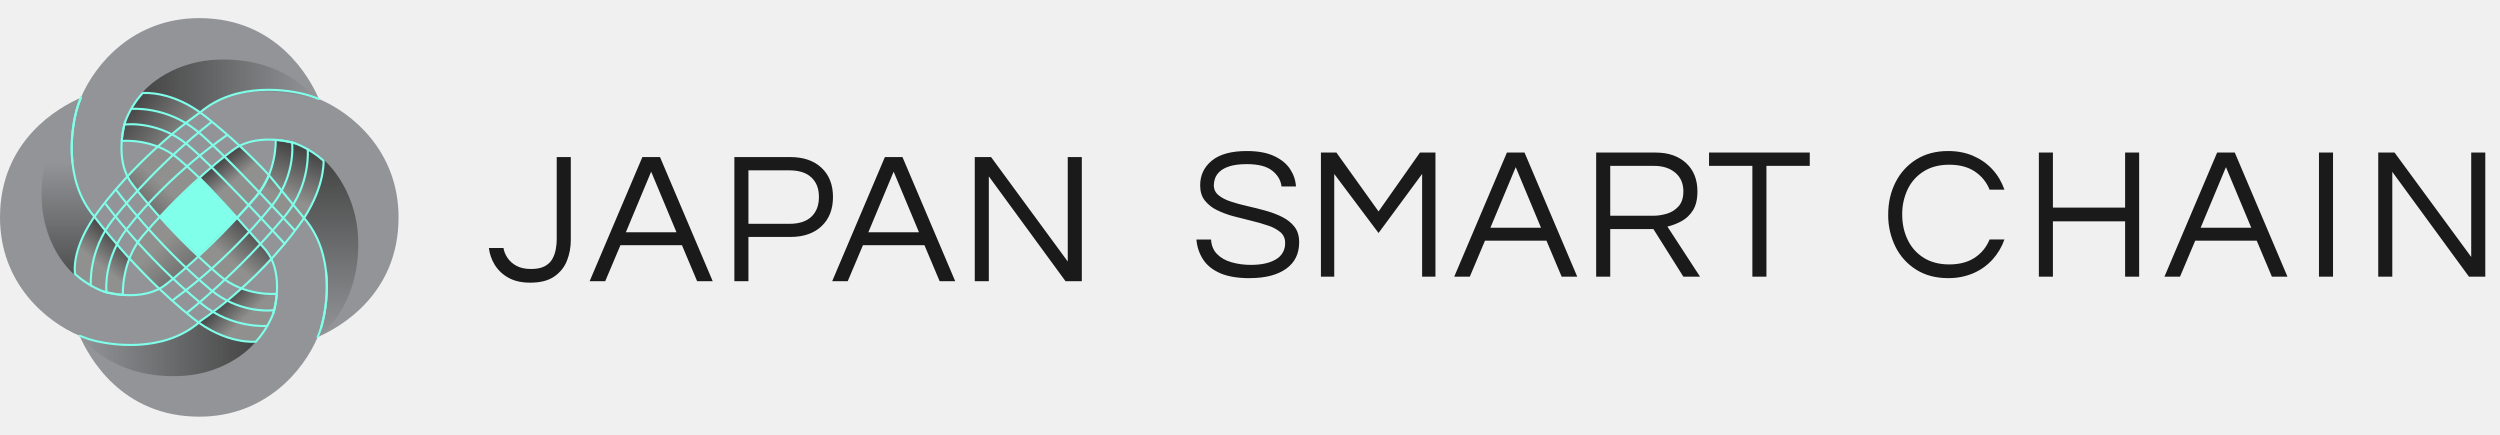
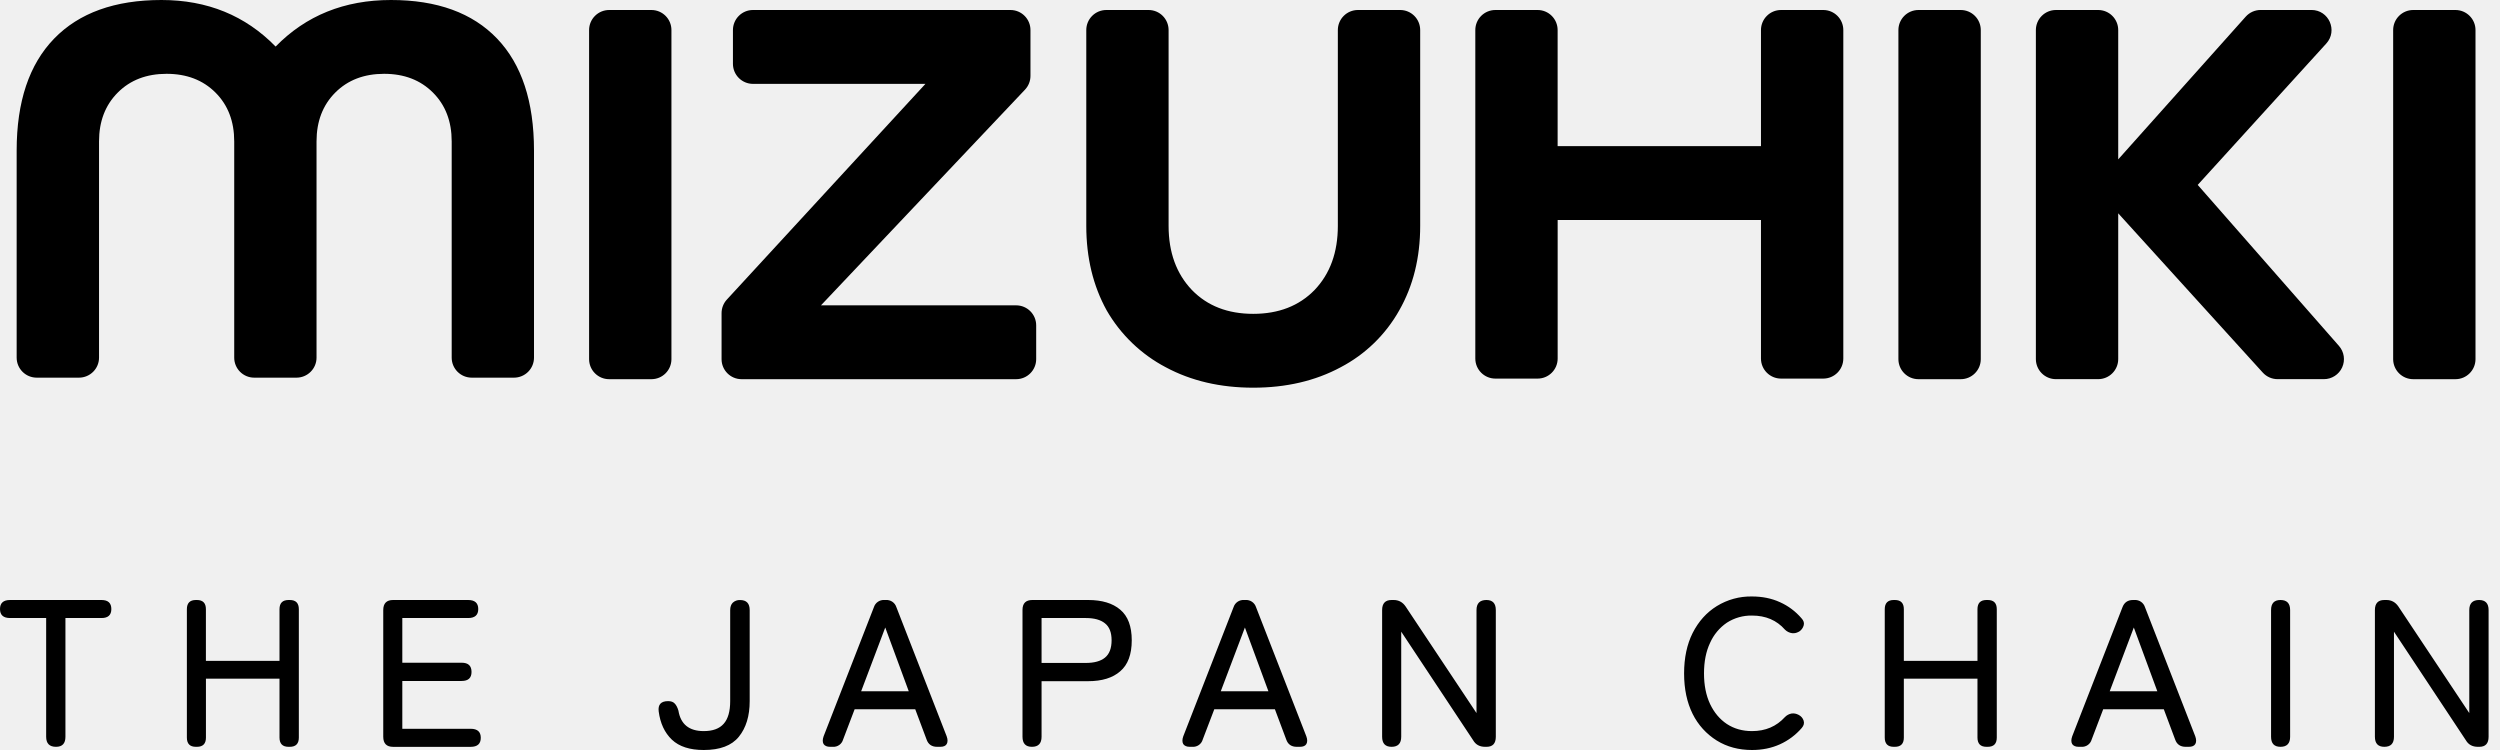
- <svg xmlns="http://www.w3.org/2000/svg" fill="none" viewBox="0 0 138 24">
-   <path fill="#80FFEA" d="m10.789 9.596-2.29 2.29 2.498 2.498 2.29-2.29-2.498-2.498Z" />
-   <path fill="#929497" d="M22 12c0-3.647-2.55-5.76-4.394-6.535C17.09 4.274 15.276 1 11 1 7.353 1 5.24 3.55 4.465 5.393 3.275 5.911 0 7.721 0 12c0 3.647 2.55 5.76 4.393 6.535C4.911 19.726 6.723 23 11 23c3.647 0 5.76-2.55 6.535-4.393C18.725 18.09 22 16.279 22 12V12Zm-11.05 2.157-1.037-1.015c-.354-.36-.827-.822-1.114-1.137l1.193-1.239c.328-.32.746-.649 1.035-.91l.503.488c.57.582 1.119 1.194 1.554 1.677l-.54.574a48.03 48.03 0 0 1-1.594 1.562Z" />
-   <path fill="url(#japan-light_svg__a)" d="M4.449 18.558s1.603.508 3.215.454c2.097-.07 3.285-1.206 3.285-1.206s1.066.682 1.59.857c.524.174 1.572.21 1.572.21s-1.377 1.793-4.263 1.887c-3.774.122-5.399-2.202-5.399-2.202Z" />
-   <path fill="url(#japan-light_svg__b)" d="M17.568 18.612s.508-1.602.454-3.215c-.07-2.097-1.205-3.285-1.205-3.285s.561-1.051.736-1.575c.175-.524.33-1.704.33-1.704s1.793 1.494 1.887 4.38c.122 3.774-2.202 5.4-2.202 5.4Z" />
-   <path fill="url(#japan-light_svg__c)" d="M17.465 5.492s-1.602-.508-3.215-.454c-2.096.07-3.285 1.205-3.285 1.205s-1.066-.68-1.59-.856c-.524-.175-1.572-.21-1.572-.21s1.377-1.793 4.263-1.886c3.775-.123 5.4 2.201 5.4 2.201Z" />
-   <path fill="url(#japan-light_svg__d)" d="M3.957 8.382c.07 2.096 1.297 3.691 1.297 3.691s-.681 1.066-.856 1.59c-.175.524-.21 1.572-.21 1.572s-1.793-1.377-1.887-4.263C2.18 7.198 4.49 5.376 4.49 5.376c-.398 1.061-.57 1.886-.533 3.006Z" />
-   <path fill="url(#japan-light_svg__e)" d="M11.001 17.789s0 .297.996.612c.996.314 2.123.446 2.123.446s.522-.542.831-1.23c.341-.761.401-1.392.401-1.392s-.647.061-1.135-.043c-.343-.074-.874-.28-.874-.28l-2.341 1.888-.001-.001Z" />
-   <path fill="url(#japan-light_svg__f)" d="M15.168 7.68s.078 1.101-.314 1.914c-.394.813-.603.996-.603.996l1.992 2.123s1.049-1.153 1.31-2.175c.262-1.022.315-1.652.315-1.652s-.445-.55-1.285-.838c-.838-.289-1.415-.367-1.415-.367Z" />
-   <path fill="url(#japan-light_svg__g)" d="m8.721 8.1 2.316-1.93s-.554-.499-1.497-.76c-.944-.263-1.632-.323-1.632-.323s-.593.588-.869 1.32c-.276.73-.318 1.376-.318 1.376s.48.003.899.056c.42.053 1.101.262 1.101.262V8.1Z" />
-   <path fill="#90908F" d="m5.156 11.979 1.94 2.332s-.236.524-.262.944c-.026.42-.078 1.048-.078 1.048s-.708-.078-1.337-.34c-.63-.262-1.308-.87-1.308-.87s.107-1.259.317-1.678c.21-.42.729-1.436.729-1.436Z" />
-   <path fill="url(#japan-light_svg__h)" d="M13.045 12.058s.786.838 1.049 1.101c.261.262.838 1.1.838 1.1l-1.59 1.643s-1.187-.699-1.45-.909c-.262-.21-.944-.891-.944-.891l2.097-2.044Z" />
-   <path fill="url(#japan-light_svg__i)" d="M11.08 9.781s.642-.635 1.008-.897c.367-.262 1.115-.81 1.115-.81l1.572 1.546s-.472.891-.866 1.389c-.393.497-.786.917-.786.917L11.08 9.781Z" />
-   <path fill="url(#japan-light_svg__j)" d="m5.157 11.979 1.94 2.332s-.219.367-.219.786c0 .42-.07 1.118-.07 1.118s-1.049-.175-1.712-.49c-.664-.313-.958-.602-.958-.602s.091-1.534.405-1.988c.315-.454.614-1.157.614-1.157Z" />
-   <path fill="url(#japan-light_svg__k)" d="M7.017 9.716s.595.91.909 1.188c.314.28.874 1.101.874 1.101l2.131-2.184s-.733-.698-.979-.943c-.244-.244-1.293-.874-1.293-.874L7.018 9.716Z" />
-   <path fill="url(#japan-light_svg__l)" d="M8.772 15.962s.6-.468 1.15-.888c.55-.419 1.025-.972 1.025-.972l-2.149-2.097-.908 1-.795 1.307 1.677 1.651Z" />
-   <path stroke="#80FFEA" stroke-linecap="round" stroke-linejoin="round" stroke-width=".116" d="M15.092 17.274c.174-.572.492-2.321-.394-3.44l-1.615-1.813M9.165 15.7c-1.118.885-2.868.567-3.44.393M4.393 18.534l.53.192c1.13.345 4.082.782 6.078-.938M16.786 12.037c1.72 1.995 1.286 4.908.941 6.04M3.997 8.955c-.13-1.25.086-2.41.275-3.033.051-.167.116-.345.193-.529" />
-   <path stroke="#80FFEA" stroke-linecap="round" stroke-linejoin="round" stroke-width=".116" d="M10.963 17.786s3.162-2.04 5.59-5.418c1.316-1.832 1.316-3.31 1.309-3.493-.768-.693-1.572-.962-1.587-.968a5.129 5.129 0 0 0-1.057-.186c0 .002.086 1.768-1.112 3.163-2.57 2.99-4.94 4.815-4.94 4.815" />
-   <path stroke="#80FFEA" stroke-linecap="round" stroke-linejoin="round" stroke-width=".116" d="M16.988 8.243s.174 1.932-1.218 3.63c-2.597 3.155-5.406 5.356-5.406 5.356" />
-   <path stroke="#80FFEA" stroke-linecap="round" stroke-linejoin="round" stroke-width=".116" d="m9.525 16.588.24-.194s2.694-1.899 5.222-5.016c1.269-1.568 1.17-3.276 1.134-3.513M5.214 11.963c-1.719-1.996-1.286-4.909-.94-6.04a5.47 5.47 0 0 1 .192-.53M6.907 6.725c-.174.572-.492 2.322.394 3.44" />
-   <path stroke="#80FFEA" stroke-linecap="round" stroke-linejoin="round" stroke-width=".116" d="M12.835 8.3c1.118-.885 2.868-.567 3.44-.393M17.606 5.466a5.614 5.614 0 0 0-.529-.193c-1.131-.345-4.044-.778-6.04.941M18.002 15.044a8.155 8.155 0 0 1-.275 3.033 5.74 5.74 0 0 1-.193.53M5.214 11.963s2.18 2.979 5.418 5.59c1.849 1.49 3.492 1.308 3.492 1.308.694-.768.963-1.571.968-1.587.067-.216.153-.6.187-1.057-.002 0-1.769.186-3.163-1.012-2.99-2.57-4.815-5.04-4.815-5.04" />
-   <path stroke="#80FFEA" stroke-linecap="round" stroke-linejoin="round" stroke-width=".116" d="M14.756 17.988s-1.932.175-3.63-1.218c-3.155-2.596-5.276-5.491-5.276-5.491" />
-   <path stroke="#80FFEA" stroke-linecap="round" stroke-linejoin="round" stroke-width=".116" d="M15.134 17.12c-.238.037-1.967.163-3.513-1.133-3.073-2.583-5.226-5.526-5.226-5.526" />
-   <path stroke="#80FFEA" stroke-linecap="round" stroke-linejoin="round" stroke-width=".116" d="M11.037 6.214s-3.095 2.09-5.59 5.418c-1.53 2.04-1.31 3.352-1.31 3.493.768.693 1.572.962 1.587.968.216.066.601.152 1.057.186 0-.002-.089-1.88 1.11-3.274C10.46 10.014 12.834 8.3 12.834 8.3" />
-   <path stroke="#80FFEA" stroke-linecap="round" stroke-linejoin="round" stroke-width=".116" d="M5.012 15.756s-.145-1.909 1.218-3.63c2.54-3.2 5.406-5.356 5.406-5.356" />
-   <path stroke="#80FFEA" stroke-linecap="round" stroke-linejoin="round" stroke-width=".116" d="M5.879 16.134c-.037-.238-.107-1.923 1.134-3.513 2.42-3.103 5.508-5.154 5.508-5.154" />
-   <path stroke="#80FFEA" stroke-linecap="round" stroke-linejoin="round" stroke-width=".116" d="M13.084 12.02c.335-.356.677-.736 1.021-1.136.309-.36.59-.843.743-1.216-.913-.995-2.08-2.093-3.48-3.22-1.849-1.49-3.493-1.31-3.493-1.31a4.957 4.957 0 0 0-.967 1.586 5.13 5.13 0 0 0-.187 1.057c.002 0 1.769-.185 3.163 1.013 1.363 1.171 2.383 2.321 3.2 3.227Z" />
-   <path stroke="#80FFEA" stroke-linecap="round" stroke-linejoin="round" stroke-width=".116" d="M7.243 6.011s1.932-.174 3.63 1.219c1.394 1.147 4.508 4.508 5.392 5.478" />
-   <path stroke="#80FFEA" stroke-linecap="round" stroke-linejoin="round" stroke-width=".116" d="M6.865 6.879c.238-.037 1.968-.163 3.514 1.133 1.368 1.151 4.492 4.51 5.341 5.445M14.849 9.668l1.937 2.368" />
-   <path fill="#1A1A1A" d="M31.508 13.255c0 .4-.072.78-.213 1.138-.142.358-.377.65-.704.874-.328.225-.767.336-1.319.336-.489 0-.898-.093-1.225-.283a2.025 2.025 0 0 1-.751-.725 2.274 2.274 0 0 1-.31-.906h.806c.027.18.1.36.217.538.117.18.283.328.497.446.214.117.483.175.806.175.324 0 .562-.05.752-.15.19-.1.331-.234.424-.4a1.7 1.7 0 0 0 .19-.532c.035-.19.053-.37.053-.543V8.67h.777v4.585ZM43.622 8.67c.732 0 1.308.199 1.729.595.42.397.63.933.63 1.61s-.21 1.212-.63 1.61c-.421.397-.997.595-1.729.595h-2.309v2.442h-.776V8.67h3.085Zm-4.281 6.851h-.86l-.838-1.987h-3.395l-.839 1.987h-.86l2.91-6.851h.973l2.909 6.851Zm13.386 0h-.859l-.839-1.987h-3.394l-.84 1.987h-.858l2.909-6.851h.971l2.91 6.851Zm6.213-1.086V8.67h.776v6.851h-.9l-4.233-5.786v5.786h-.776V8.67h.9l4.233 5.765Zm9.886-6.098c.607 0 1.108.092 1.5.274.394.182.689.423.885.719.196.297.306.618.326.962h-.797c-.042-.346-.214-.636-.517-.874-.303-.239-.77-.358-1.397-.358-.386 0-.701.04-.942.115-.242.076-.426.174-.554.294a.956.956 0 0 0-.259.376 1.155 1.155 0 0 0-.068.373c0 .229.085.413.254.553.17.142.394.259.673.352.279.093.587.179.926.254.338.076.675.16 1.01.254.335.093.64.21.921.351.28.142.504.323.674.543.17.22.253.503.253.849 0 .635-.242 1.123-.724 1.465-.483.341-1.146.512-1.987.512v.005c-.677 0-1.225-.092-1.646-.274-.42-.183-.737-.436-.947-.761a2.343 2.343 0 0 1-.367-1.098h.807c.02.332.131.6.332.802.2.204.463.355.79.45a3.81 3.81 0 0 0 1.084.146c.58 0 1.038-.102 1.376-.306a.993.993 0 0 0 .507-.906.742.742 0 0 0-.253-.586 2.009 2.009 0 0 0-.673-.366 9.584 9.584 0 0 0-.917-.265 39.746 39.746 0 0 1-1-.253 5.005 5.005 0 0 1-.921-.342 1.91 1.91 0 0 1-.673-.533c-.17-.218-.253-.494-.253-.833 0-.56.215-1.015.648-1.367.43-.352 1.074-.527 1.93-.527Zm38.713 0c.518 0 .983.092 1.398.274.413.182.765.433 1.054.75.289.317.507.688.653 1.108h-.818a2.165 2.165 0 0 0-.818-1.004c-.372-.249-.843-.372-1.407-.372-.565 0-1.024.122-1.413.367-.39.244-.685.574-.884.987a3.16 3.16 0 0 0-.302 1.398c0 .517.1.974.302 1.391.199.418.494.748.884.993s.861.367 1.413.367c.551 0 1.035-.123 1.407-.372.372-.248.645-.583.818-1.005h.818a3.227 3.227 0 0 1-.653 1.103 3.08 3.08 0 0 1-1.054.756 3.44 3.44 0 0 1-1.398.274v.001c-.683 0-1.273-.156-1.769-.47a3.114 3.114 0 0 1-1.143-1.268 3.913 3.913 0 0 1-.399-1.77c0-.65.132-1.24.399-1.77a3.127 3.127 0 0 1 1.143-1.268c.497-.313 1.087-.47 1.769-.47Zm-31.443 3.335 2.287-3.251h.854v6.852h-.736V9.601l-2.405 3.261-2.446-3.26v5.671h-.735V8.421h.854l2.327 3.25Zm10.968 3.601h-.86l-.839-1.987h-3.394l-.838 1.987h-.86l2.909-6.852h.972l2.91 6.852Zm12.834-6.117h-2.391v6.117h-.776V9.156h-2.392v-.735h5.56v.735Zm-8.508-.735c.703 0 1.264.194 1.682.58.418.386.626.907.626 1.562 0 .442-.084.795-.254 1.056a1.7 1.7 0 0 1-.635.596 3.263 3.263 0 0 1-.767.293l1.8 2.764h-.92l-1.655-2.629h-2.382v2.63h-.777V8.42h3.282Zm21.931 3.04h3.985V8.419h.775v6.852h-.775v-3.054h-3.985v3.054h-.776V8.42h.776v3.042Zm12.947 3.81h-.86l-.838-1.987h-3.394l-.839 1.987h-.859l2.909-6.852h.972l2.909 6.852Zm2.515 0h-.776V8.42h.776v6.852Zm7.628-1.088V8.42h.777v6.852h-.901l-4.232-5.786v5.786h-.777V8.42h.901l4.232 5.764ZM34.548 12.82h2.794l-1.398-3.344-1.396 3.344Zm13.386 0h2.794L49.33 9.476l-1.397 3.344Zm34.337-.249h2.793l-1.396-3.344-1.398 3.344Zm39.204 0h2.795l-1.398-3.345-1.397 3.344Zm-80.161-.216h2.256c.538 0 .946-.132 1.221-.394.275-.263.414-.625.414-1.087 0-.463-.137-.815-.414-1.077-.276-.263-.683-.394-1.22-.394h-2.258v2.952Zm47.57-.445h2.372c.248 0 .5-.04.756-.114.254-.077.47-.212.646-.409.176-.196.264-.472.264-.824 0-.434-.148-.777-.445-1.03-.298-.251-.69-.377-1.18-.377h-2.412v2.754Z" />
+ <svg xmlns="http://www.w3.org/2000/svg" fill="none" viewBox="0 0 80 24">
+   <g clip-path="url(#japan-light_svg__a)">
+     <path fill="#000" d="M23.682 19.201c.206 0 .308.108.308.322v2.913c0 .475-.116.855-.348 1.141-.229.282-.602.423-1.122.423-.447 0-.786-.11-1.019-.33-.233-.223-.374-.525-.423-.905-.027-.22.074-.329.302-.329.094 0 .163.025.208.074.05.049.09.125.121.228.072.439.342.657.811.657.287 0 .5-.077.638-.234.139-.156.208-.398.208-.725v-2.913c0-.102.028-.181.081-.235a.317.317 0 0 1 .235-.087Zm32.383-.114c.326 0 .624.06.892.182.268.12.499.293.691.516.072.076.094.155.068.235a.342.342 0 0 1-.14.188l-.028.014a.34.34 0 0 1-.201.04.4.4 0 0 1-.229-.114c-.264-.3-.615-.45-1.053-.45a1.44 1.44 0 0 0-.805.228 1.534 1.534 0 0 0-.537.644c-.13.273-.195.6-.195.98 0 .376.065.703.195.98.13.273.309.486.537.638.232.152.5.227.805.227.43 0 .78-.149 1.053-.449a.394.394 0 0 1 .215-.114.359.359 0 0 1 .215.04l.014.007a.31.31 0 0 1 .154.181c.026.081.006.159-.06.235a2.019 2.019 0 0 1-.699.523c-.268.121-.566.182-.892.182-.425 0-.801-.1-1.127-.302a2.101 2.101 0 0 1-.773-.852c-.183-.367-.274-.8-.274-1.296 0-.497.09-.928.274-1.295.188-.371.446-.658.773-.86a2.071 2.071 0 0 1 1.127-.308ZM3.248 19.2c.21 0 .315.097.315.29 0 .191-.105.287-.315.287H2.094v3.8c0 .214-.1.321-.302.321-.21 0-.315-.107-.315-.322v-3.799H.322c-.214 0-.322-.096-.322-.288 0-.192.107-.289.322-.289h2.926Zm3.053 0c.192 0 .288.099.288.295v1.652h2.355v-1.652c0-.197.097-.295.29-.295h.04c.192 0 .288.098.289.295v4.108c0 .196-.097.295-.29.295h-.04c-.192 0-.289-.099-.289-.296v-1.885H6.59v1.886c0 .196-.096.295-.288.295h-.034c-.193 0-.288-.099-.288-.296v-4.107c0-.196.095-.295.288-.295H6.3Zm8.68 0c.215 0 .323.097.323.29 0 .191-.108.287-.323.287h-2.107v1.43h1.9c.21 0 .315.098.315.295 0 .192-.105.289-.316.289h-1.899v1.53h2.188c.215 0 .323.096.323.288 0 .193-.108.29-.322.29h-2.484c-.21 0-.315-.108-.315-.323v-4.054c0-.214.105-.322.315-.322h2.402Zm13.368 0a.33.33 0 0 1 .335.229l1.61 4.134c.037.102.036.185 0 .247-.035.059-.104.088-.207.088h-.1c-.17 0-.283-.078-.337-.235l-.362-.966h-1.94l-.368.966a.32.32 0 0 1-.33.235h-.087c-.099 0-.168-.03-.208-.088-.036-.062-.036-.145 0-.247l1.61-4.134a.33.33 0 0 1 .336-.229h.048Zm6.471 0c.443 0 .785.103 1.027.309.246.206.369.533.369.98 0 .452-.123.783-.37.993-.24.21-.583.316-1.026.316h-1.49v1.778c0 .215-.103.322-.308.322-.202 0-.302-.107-.302-.322v-4.06c0-.21.105-.316.315-.316h1.785Zm5.037 0a.33.33 0 0 1 .336.229l1.61 4.134c.037.102.036.185 0 .247-.035.059-.105.088-.207.088h-.1c-.171 0-.283-.078-.337-.235l-.362-.966h-1.94l-.369.966a.32.32 0 0 1-.329.235h-.087c-.098 0-.168-.03-.208-.088-.035-.062-.036-.145 0-.247l1.61-4.134a.33.33 0 0 1 .337-.229h.046Zm4.74 0c.162 0 .289.07.383.208l2.268 3.41v-3.296c0-.214.106-.322.317-.322.2 0 .301.108.301.322v4.054c0 .215-.099.322-.296.322h-.047c-.174 0-.301-.07-.381-.208l-2.303-3.476v3.362c0 .215-.103.322-.309.322-.201 0-.302-.107-.302-.322v-4.054c0-.214.101-.322.302-.322h.068Zm16.038 0c.192 0 .288.099.288.295v1.652h2.356v-1.652c0-.197.096-.295.288-.295h.04c.193 0 .29.098.29.295v4.108c0 .196-.097.295-.29.295h-.04c-.192 0-.288-.099-.288-.296v-1.885h-2.356v1.886c0 .196-.096.295-.288.295H60.6c-.193 0-.288-.099-.288-.296v-4.107c0-.196.096-.295.288-.295h.034Zm7.668 0a.33.33 0 0 1 .336.229l1.61 4.134c.036.102.036.185 0 .247-.036.059-.105.088-.208.088h-.1c-.17 0-.283-.078-.337-.235l-.362-.966h-1.94l-.368.966a.32.32 0 0 1-.33.235h-.086c-.099 0-.168-.03-.208-.088-.036-.062-.036-.145 0-.247l1.61-4.134c.058-.152.17-.229.336-.229h.047Zm4.673 0c.205 0 .308.108.308.322v4.054c0 .215-.103.322-.308.322-.202 0-.302-.107-.302-.322v-4.054c0-.214.1-.322.302-.322Zm3.39 0c.16 0 .288.07.382.208l2.269 3.41v-3.296c0-.214.105-.322.315-.322.201 0 .303.108.303.322v4.054c0 .215-.1.322-.296.322h-.047c-.174 0-.302-.069-.383-.208l-2.302-3.476v3.362c0 .215-.102.322-.308.322-.202 0-.302-.107-.302-.322v-4.054c0-.214.1-.322.302-.322h.067Zm-48.81 2.92h1.524l-.752-2.04-.771 2.04Zm11.51 0h1.523l-.752-2.04-.772 2.04Zm28.445 0h1.523l-.752-2.04-.771 2.04Zm-34.18-.906h1.415c.268 0 .473-.056.611-.168.143-.116.214-.302.214-.557 0-.25-.07-.432-.214-.544-.138-.112-.343-.168-.61-.168H33.33v1.437ZM36.755.32c.354 0 .64.288.64.642v6.265c0 .848.249 1.532.746 2.053.496.51 1.15.763 1.962.763s1.467-.254 1.963-.763c.497-.52.745-1.205.745-2.053V.962c0-.354.288-.642.642-.642h1.353c.354 0 .64.288.64.642v6.265c0 1.017-.223 1.92-.672 2.708a4.588 4.588 0 0 1-1.872 1.817c-.811.436-1.745.654-2.798.654-1.054 0-1.988-.218-2.8-.654a4.708 4.708 0 0 1-1.889-1.817c-.436-.788-.654-1.69-.654-2.708V.962c0-.354.287-.642.641-.642h1.353Zm-15.91 0c.355 0 .641.288.641.642v10.53a.641.641 0 0 1-.64.642h-1.353a.642.642 0 0 1-.642-.642V.962c0-.354.288-.642.642-.642h1.353Zm11.49 0c.354 0 .64.288.64.642v1.466a.641.641 0 0 1-.174.44l-6.53 6.903h6.246c.354 0 .641.287.641.641v1.08a.642.642 0 0 1-.641.642H23.73a.641.641 0 0 1-.64-.642v-1.47c0-.161.06-.317.169-.435l6.355-6.903h-5.52a.642.642 0 0 1-.64-.642V.962c0-.354.287-.642.64-.642h8.24Zm30.408 0c.354 0 .642.288.642.642v10.53a.642.642 0 0 1-.642.642h-1.352a.642.642 0 0 1-.642-.642V.962c0-.354.288-.642.642-.642h1.352Zm4.399 0c.354 0 .641.288.641.642V5.1l4.08-4.567a.642.642 0 0 1 .478-.214h1.626c.556 0 .849.662.474 1.074l-4.114 4.524 4.519 5.151a.641.641 0 0 1-.482 1.065h-1.481a.642.642 0 0 1-.475-.211l-4.625-5.096v4.665a.642.642 0 0 1-.641.642H65.79a.642.642 0 0 1-.642-.642V.962c0-.354.288-.642.642-.642h1.353Zm11.432 0c.355 0 .642.288.642.642v10.53a.642.642 0 0 1-.642.642h-1.352a.642.642 0 0 1-.641-.642V.962c0-.354.287-.641.64-.642h1.353Zm-29.37 0c.354 0 .64.288.64.642v3.715h6.507V.962c0-.354.287-.642.641-.642h1.353c.354 0 .641.288.641.642v10.512a.642.642 0 0 1-.641.641h-1.353a.642.642 0 0 1-.641-.641V7.039h-6.506v4.435a.641.641 0 0 1-.64.641h-1.354a.642.642 0 0 1-.641-.641V.962c0-.354.287-.642.642-.642h1.352ZM12.51 0c1.478 0 2.61.412 3.398 1.236.787.824 1.18 2.018 1.18 3.58v6.628a.64.64 0 0 1-.64.641h-1.352a.641.641 0 0 1-.642-.64v-6.92c0-.642-.2-1.163-.6-1.563-.4-.4-.92-.6-1.562-.6s-1.164.2-1.563.6c-.4.4-.6.921-.6 1.563v6.92c0 .353-.288.64-.642.64H8.135a.64.64 0 0 1-.64-.64v-6.92c0-.642-.2-1.163-.6-1.563-.4-.4-.922-.6-1.564-.6s-1.163.2-1.562.6c-.4.4-.6.921-.6 1.563v6.92c0 .353-.288.64-.642.64H1.175a.641.641 0 0 1-.642-.64V4.815c0-1.562.4-2.756 1.2-3.58C2.531.412 3.677 0 5.167 0 6.634 0 7.851.497 8.82 1.49 9.79.497 11.02 0 12.51 0Z" />
+   </g>
  <defs>
-     <linearGradient id="japan-light_svg__a" x1="14.111" x2="4.449" y1="19.285" y2="19.285" gradientUnits="userSpaceOnUse">
-       <stop stop-color="#454545" />
-       <stop offset="1" stop-color="#454545" stop-opacity="0" />
-     </linearGradient>
-     <linearGradient id="japan-light_svg__b" x1="18.296" x2="18.296" y1="8.834" y2="18.612" gradientUnits="userSpaceOnUse">
-       <stop stop-color="#454545" />
-       <stop offset="1" stop-color="#454545" stop-opacity="0" />
-     </linearGradient>
-     <linearGradient id="japan-light_svg__c" x1="7.803" x2="17.465" y1="4.765" y2="4.765" gradientUnits="userSpaceOnUse">
-       <stop stop-color="#454545" />
-       <stop offset="1" stop-color="#454545" stop-opacity="0" />
-     </linearGradient>
-     <linearGradient id="japan-light_svg__d" x1="3.776" x2="3.776" y1="16.164" y2="8.977" gradientUnits="userSpaceOnUse">
-       <stop stop-color="#454545" />
-       <stop offset="1" stop-color="#454545" stop-opacity="0" />
-     </linearGradient>
-     <linearGradient id="japan-light_svg__e" x1="12.518" x2="13.622" y1="16.358" y2="17.497" gradientUnits="userSpaceOnUse">
-       <stop stop-color="#464646" />
-       <stop offset="1" stop-color="#90908F" />
-     </linearGradient>
-     <linearGradient id="japan-light_svg__f" x1="16.673" x2="15.704" y1="8.312" y2="10.855" gradientUnits="userSpaceOnUse">
-       <stop stop-color="#464646" />
-       <stop offset="1" stop-color="#90908F" />
-     </linearGradient>
-     <linearGradient id="japan-light_svg__g" x1="7.325" x2="10.257" y1="5.781" y2="8.031" gradientUnits="userSpaceOnUse">
-       <stop stop-color="#464646" />
-       <stop offset="1" stop-color="#90908F" />
-     </linearGradient>
-     <linearGradient id="japan-light_svg__h" x1="14.262" x2="12.742" y1="12.585" y2="14.42" gradientUnits="userSpaceOnUse">
-       <stop stop-color="#464646" />
-       <stop offset="1" stop-color="#90908F" />
-     </linearGradient>
-     <linearGradient id="japan-light_svg__i" x1="12.234" x2="13.075" y1="8.818" y2="9.889" gradientUnits="userSpaceOnUse">
-       <stop stop-color="#464646" />
-       <stop offset="1" stop-color="#90908F" />
-     </linearGradient>
-     <linearGradient id="japan-light_svg__j" x1="6.7" x2="5.532" y1="13.232" y2="14.64" gradientUnits="userSpaceOnUse">
-       <stop stop-color="#464646" />
-       <stop offset="1" stop-color="#90908F" />
-     </linearGradient>
-     <linearGradient id="japan-light_svg__k" x1="6.429" x2="8.749" y1="12.487" y2="10.009" gradientUnits="userSpaceOnUse">
-       <stop stop-color="#464646" />
-       <stop offset="1" stop-color="#90908F" />
-     </linearGradient>
-     <linearGradient id="japan-light_svg__l" x1="12.009" x2="8.594" y1="17.372" y2="13.753" gradientUnits="userSpaceOnUse">
-       <stop stop-color="#464646" />
-       <stop offset="1" stop-color="#90908F" />
-     </linearGradient>
+     <clipPath id="japan-light_svg__a">
+       <path fill="#fff" d="M0 0h80v24H0z" />
+     </clipPath>
  </defs>
</svg>
